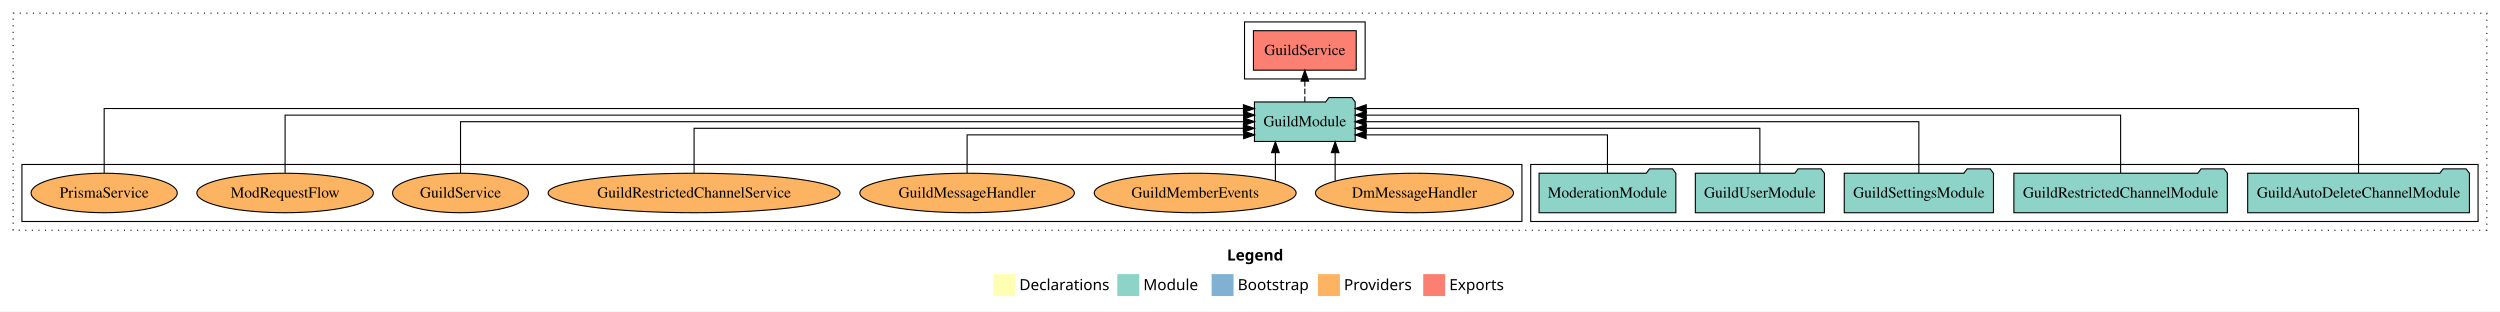
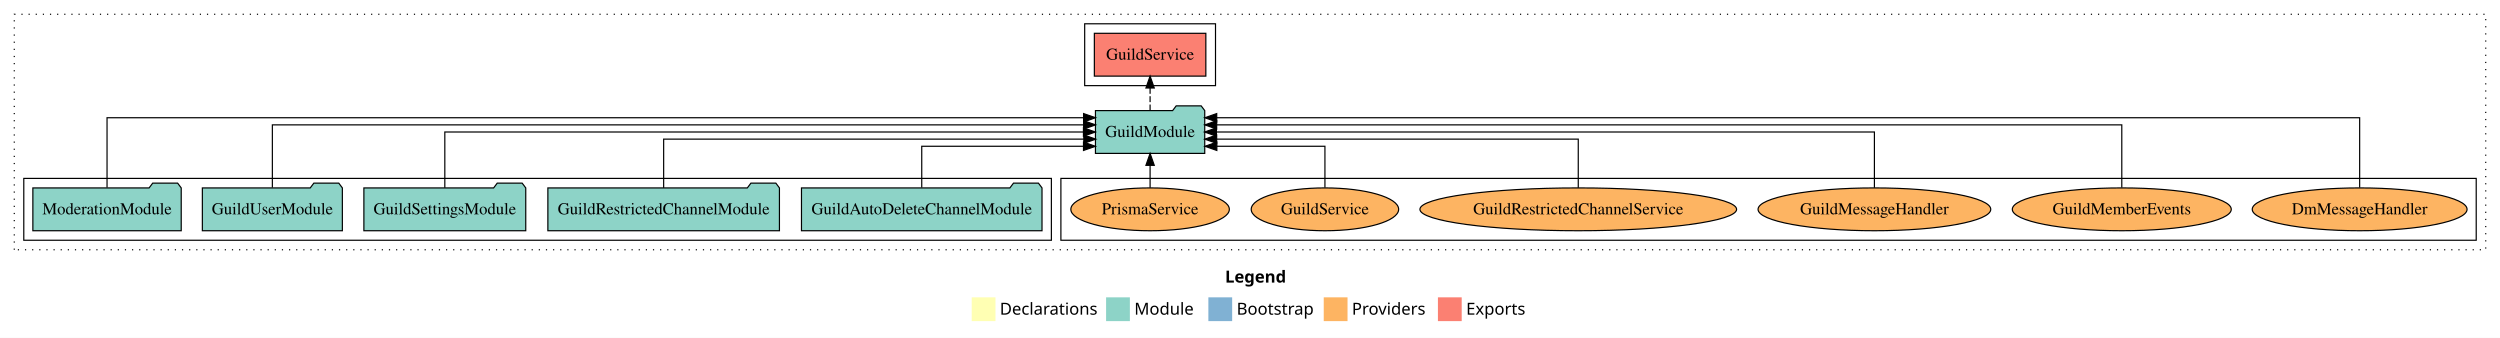
- <svg xmlns="http://www.w3.org/2000/svg" width="2280pt" height="284pt" viewBox="0.00 0.00 2280.00 284.00">
+ <svg xmlns="http://www.w3.org/2000/svg" width="2102pt" height="284pt" viewBox="0.00 0.00 2102.00 284.00">
  <g id="graph0" class="graph" transform="scale(1 1) rotate(0) translate(4 280)">
-     <polygon fill="white" stroke="transparent" points="-4,4 -4,-280 2276,-280 2276,4 -4,4" />
-     <text text-anchor="start" x="1115.01" y="-42.4" font-family="Times-12" font-weight="bold" font-size="14.00">Legend</text>
-     <polygon fill="#ffffb3" stroke="transparent" points="902,-10 902,-30 922,-30 922,-10 902,-10" />
-     <text text-anchor="start" x="925.63" y="-15.4" font-family="Times-12" font-size="14.00">  Declarations</text>
-     <polygon fill="#8dd3c7" stroke="transparent" points="1015,-10 1015,-30 1035,-30 1035,-10 1015,-10" />
-     <text text-anchor="start" x="1038.73" y="-15.4" font-family="Times-12" font-size="14.00">  Module</text>
-     <polygon fill="#80b1d3" stroke="transparent" points="1101,-10 1101,-30 1121,-30 1121,-10 1101,-10" />
-     <text text-anchor="start" x="1124.78" y="-15.4" font-family="Times-12" font-size="14.00">  Bootstrap</text>
-     <polygon fill="#fdb462" stroke="transparent" points="1198,-10 1198,-30 1218,-30 1218,-10 1198,-10" />
-     <text text-anchor="start" x="1221.67" y="-15.4" font-family="Times-12" font-size="14.00">  Providers</text>
-     <polygon fill="#fb8072" stroke="transparent" points="1294,-10 1294,-30 1314,-30 1314,-10 1294,-10" />
-     <text text-anchor="start" x="1317.73" y="-15.4" font-family="Times-12" font-size="14.00">  Exports</text>
+     <polygon fill="white" stroke="transparent" points="-4,4 -4,-280 2098,-280 2098,4 -4,4" />
+     <text text-anchor="start" x="1026.01" y="-42.4" font-family="Times-12" font-weight="bold" font-size="14.00">Legend</text>
+     <polygon fill="#ffffb3" stroke="transparent" points="813,-10 813,-30 833,-30 833,-10 813,-10" />
+     <text text-anchor="start" x="836.63" y="-15.4" font-family="Times-12" font-size="14.00">  Declarations</text>
+     <polygon fill="#8dd3c7" stroke="transparent" points="926,-10 926,-30 946,-30 946,-10 926,-10" />
+     <text text-anchor="start" x="949.73" y="-15.4" font-family="Times-12" font-size="14.00">  Module</text>
+     <polygon fill="#80b1d3" stroke="transparent" points="1012,-10 1012,-30 1032,-30 1032,-10 1012,-10" />
+     <text text-anchor="start" x="1035.78" y="-15.4" font-family="Times-12" font-size="14.00">  Bootstrap</text>
+     <polygon fill="#fdb462" stroke="transparent" points="1109,-10 1109,-30 1129,-30 1129,-10 1109,-10" />
+     <text text-anchor="start" x="1132.67" y="-15.4" font-family="Times-12" font-size="14.00">  Providers</text>
+     <polygon fill="#fb8072" stroke="transparent" points="1205,-10 1205,-30 1225,-30 1225,-10 1205,-10" />
+     <text text-anchor="start" x="1228.73" y="-15.4" font-family="Times-12" font-size="14.00">  Exports</text>
    <g id="clust1" class="cluster">
-       <polygon fill="none" stroke="black" stroke-dasharray="1,5" points="8,-70 8,-268 2264,-268 2264,-70 8,-70" />
+       <polygon fill="none" stroke="black" stroke-dasharray="1,5" points="8,-70 8,-268 2086,-268 2086,-70 8,-70" />
+     </g>
+     <g id="clust4" class="cluster">
+       <polygon fill="none" stroke="black" points="908,-208 908,-260 1018,-260 1018,-208 908,-208" />
+     </g>
+     <g id="clust6" class="cluster">
+       <polygon fill="none" stroke="black" points="888,-78 888,-130 2078,-130 2078,-78 888,-78" />
    </g>
    <g id="clust3" class="cluster">
-       <polygon fill="none" stroke="black" points="1392,-78 1392,-130 2256,-130 2256,-78 1392,-78" />
-     </g>
-     <g id="clust4" class="cluster">
-       <polygon fill="none" stroke="black" points="1131,-208 1131,-260 1241,-260 1241,-208 1131,-208" />
-     </g>
-     <g id="clust6" class="cluster">
-       <polygon fill="none" stroke="black" points="16,-78 16,-130 1384,-130 1384,-78 16,-78" />
+       <polygon fill="none" stroke="black" points="16,-78 16,-130 880,-130 880,-78 16,-78" />
    </g>
    <g id="node1" class="node">
-       <polygon fill="#8dd3c7" stroke="black" points="2248.12,-122 2245.12,-126 2224.12,-126 2221.12,-122 2045.88,-122 2045.88,-86 2248.12,-86 2248.12,-122" />
-       <text text-anchor="middle" x="2147" y="-99.8" font-family="Times,serif" font-size="14.00">GuildAutoDeleteChannelModule</text>
+       <polygon fill="#8dd3c7" stroke="black" points="872.12,-122 869.12,-126 848.12,-126 845.12,-122 669.88,-122 669.88,-86 872.12,-86 872.12,-122" />
+       <text text-anchor="middle" x="771" y="-99.8" font-family="Times,serif" font-size="14.00">GuildAutoDeleteChannelModule</text>
    </g>
    <g id="node6" class="node">
-       <polygon fill="#8dd3c7" stroke="black" points="1231.94,-187 1228.94,-191 1207.94,-191 1204.94,-187 1140.06,-187 1140.06,-151 1231.94,-151 1231.94,-187" />
-       <text text-anchor="middle" x="1186" y="-164.8" font-family="Times,serif" font-size="14.00">GuildModule</text>
+       <polygon fill="#8dd3c7" stroke="black" points="1008.94,-187 1005.94,-191 984.94,-191 981.94,-187 917.06,-187 917.06,-151 1008.94,-151 1008.94,-187" />
+       <text text-anchor="middle" x="963" y="-164.8" font-family="Times,serif" font-size="14.00">GuildModule</text>
    </g>
    <g id="edge1" class="edge">
-       <path fill="none" stroke="black" d="M2147,-122.25C2147,-145.02 2147,-181 2147,-181 2147,-181 1242.03,-181 1242.03,-181" />
-       <polygon fill="black" stroke="black" points="1242.03,-177.5 1232.03,-181 1242.03,-184.5 1242.03,-177.5" />
+       <path fill="none" stroke="black" d="M771,-122.24C771,-137.57 771,-157 771,-157 771,-157 907.01,-157 907.01,-157" />
+       <polygon fill="black" stroke="black" points="907.01,-160.5 917.01,-157 907.01,-153.5 907.01,-160.5" />
    </g>
    <g id="node2" class="node">
-       <polygon fill="#8dd3c7" stroke="black" points="2027.35,-122 2024.35,-126 2003.35,-126 2000.35,-122 1832.65,-122 1832.65,-86 2027.35,-86 2027.35,-122" />
-       <text text-anchor="middle" x="1930" y="-99.8" font-family="Times,serif" font-size="14.00">GuildRestrictedChannelModule</text>
+       <polygon fill="#8dd3c7" stroke="black" points="651.35,-122 648.35,-126 627.35,-126 624.35,-122 456.65,-122 456.65,-86 651.35,-86 651.35,-122" />
+       <text text-anchor="middle" x="554" y="-99.8" font-family="Times,serif" font-size="14.00">GuildRestrictedChannelModule</text>
    </g>
    <g id="edge2" class="edge">
-       <path fill="none" stroke="black" d="M1930,-122.28C1930,-143.32 1930,-175 1930,-175 1930,-175 1241.98,-175 1241.98,-175" />
-       <polygon fill="black" stroke="black" points="1241.98,-171.5 1231.98,-175 1241.98,-178.5 1241.98,-171.5" />
+       <path fill="none" stroke="black" d="M554,-122.02C554,-139.37 554,-163 554,-163 554,-163 907.27,-163 907.27,-163" />
+       <polygon fill="black" stroke="black" points="907.27,-166.5 917.27,-163 907.27,-159.5 907.27,-166.5" />
    </g>
    <g id="node3" class="node">
-       <polygon fill="#8dd3c7" stroke="black" points="1814.05,-122 1811.05,-126 1790.05,-126 1787.05,-122 1677.95,-122 1677.95,-86 1814.05,-86 1814.05,-122" />
-       <text text-anchor="middle" x="1746" y="-99.8" font-family="Times,serif" font-size="14.00">GuildSettingsModule</text>
+       <polygon fill="#8dd3c7" stroke="black" points="438.05,-122 435.05,-126 414.05,-126 411.05,-122 301.95,-122 301.95,-86 438.05,-86 438.05,-122" />
+       <text text-anchor="middle" x="370" y="-99.8" font-family="Times,serif" font-size="14.00">GuildSettingsModule</text>
    </g>
    <g id="edge3" class="edge">
-       <path fill="none" stroke="black" d="M1746,-122.11C1746,-141.34 1746,-169 1746,-169 1746,-169 1241.83,-169 1241.83,-169" />
-       <polygon fill="black" stroke="black" points="1241.83,-165.5 1231.83,-169 1241.83,-172.5 1241.83,-165.5" />
+       <path fill="none" stroke="black" d="M370,-122.11C370,-141.34 370,-169 370,-169 370,-169 906.96,-169 906.96,-169" />
+       <polygon fill="black" stroke="black" points="906.96,-172.5 916.96,-169 906.96,-165.5 906.96,-172.5" />
    </g>
    <g id="node4" class="node">
-       <polygon fill="#8dd3c7" stroke="black" points="1659.86,-122 1656.86,-126 1635.86,-126 1632.86,-122 1542.14,-122 1542.14,-86 1659.86,-86 1659.86,-122" />
-       <text text-anchor="middle" x="1601" y="-99.8" font-family="Times,serif" font-size="14.00">GuildUserModule</text>
+       <polygon fill="#8dd3c7" stroke="black" points="283.86,-122 280.86,-126 259.86,-126 256.86,-122 166.14,-122 166.14,-86 283.86,-86 283.86,-122" />
+       <text text-anchor="middle" x="225" y="-99.8" font-family="Times,serif" font-size="14.00">GuildUserModule</text>
    </g>
    <g id="edge4" class="edge">
-       <path fill="none" stroke="black" d="M1601,-122.02C1601,-139.37 1601,-163 1601,-163 1601,-163 1242,-163 1242,-163" />
-       <polygon fill="black" stroke="black" points="1242,-159.5 1232,-163 1242,-166.5 1242,-159.5" />
+       <path fill="none" stroke="black" d="M225,-122.28C225,-143.32 225,-175 225,-175 225,-175 907.11,-175 907.11,-175" />
+       <polygon fill="black" stroke="black" points="907.11,-178.5 917.11,-175 907.11,-171.5 907.11,-178.5" />
    </g>
    <g id="node5" class="node">
-       <polygon fill="#8dd3c7" stroke="black" points="1524.37,-122 1521.37,-126 1500.37,-126 1497.37,-122 1399.63,-122 1399.63,-86 1524.37,-86 1524.37,-122" />
-       <text text-anchor="middle" x="1462" y="-99.8" font-family="Times,serif" font-size="14.00">ModerationModule</text>
+       <polygon fill="#8dd3c7" stroke="black" points="148.37,-122 145.37,-126 124.37,-126 121.37,-122 23.63,-122 23.63,-86 148.37,-86 148.37,-122" />
+       <text text-anchor="middle" x="86" y="-99.8" font-family="Times,serif" font-size="14.00">ModerationModule</text>
    </g>
    <g id="edge5" class="edge">
-       <path fill="none" stroke="black" d="M1462,-122.24C1462,-137.57 1462,-157 1462,-157 1462,-157 1241.89,-157 1241.89,-157" />
-       <polygon fill="black" stroke="black" points="1241.89,-153.5 1231.89,-157 1241.89,-160.5 1241.89,-153.5" />
+       <path fill="none" stroke="black" d="M86,-122.25C86,-145.02 86,-181 86,-181 86,-181 907.08,-181 907.08,-181" />
+       <polygon fill="black" stroke="black" points="907.08,-184.5 917.08,-181 907.08,-177.5 907.08,-184.5" />
    </g>
    <g id="node7" class="node">
-       <polygon fill="#fb8072" stroke="black" points="1232.87,-252 1139.13,-252 1139.13,-216 1232.87,-216 1232.87,-252" />
-       <text text-anchor="middle" x="1186" y="-229.8" font-family="Times,serif" font-size="14.00">GuildService </text>
+       <polygon fill="#fb8072" stroke="black" points="1009.87,-252 916.13,-252 916.13,-216 1009.87,-216 1009.87,-252" />
+       <text text-anchor="middle" x="963" y="-229.8" font-family="Times,serif" font-size="14.00">GuildService </text>
    </g>
    <g id="edge6" class="edge">
-       <path fill="none" stroke="black" stroke-dasharray="5,2" d="M1186,-187.11C1186,-187.11 1186,-205.99 1186,-205.99" />
-       <polygon fill="black" stroke="black" points="1182.5,-205.99 1186,-215.99 1189.5,-205.99 1182.5,-205.99" />
+       <path fill="none" stroke="black" stroke-dasharray="5,2" d="M963,-187.11C963,-187.11 963,-205.99 963,-205.99" />
+       <polygon fill="black" stroke="black" points="959.5,-205.99 963,-215.99 966.5,-205.99 959.5,-205.99" />
    </g>
    <g id="node8" class="node">
-       <ellipse fill="#fdb462" stroke="black" cx="1286" cy="-104" rx="90.31" ry="18" />
-       <text text-anchor="middle" x="1286" y="-99.8" font-family="Times,serif" font-size="14.00">DmMessageHandler</text>
+       <ellipse fill="#fdb462" stroke="black" cx="1980" cy="-104" rx="90.31" ry="18" />
+       <text text-anchor="middle" x="1980" y="-99.8" font-family="Times,serif" font-size="14.00">DmMessageHandler</text>
    </g>
    <g id="edge7" class="edge">
-       <path fill="none" stroke="black" d="M1213.66,-115.03C1213.66,-115.03 1213.66,-140.78 1213.66,-140.78" />
-       <polygon fill="black" stroke="black" points="1210.16,-140.78 1213.66,-150.78 1217.16,-140.78 1210.16,-140.78" />
+       <path fill="none" stroke="black" d="M1980,-122.25C1980,-145.02 1980,-181 1980,-181 1980,-181 1019.01,-181 1019.01,-181" />
+       <polygon fill="black" stroke="black" points="1019.01,-177.5 1009.01,-181 1019.01,-184.5 1019.01,-177.5" />
    </g>
    <g id="node9" class="node">
-       <ellipse fill="#fdb462" stroke="black" cx="1086" cy="-104" rx="92.05" ry="18" />
-       <text text-anchor="middle" x="1086" y="-99.8" font-family="Times,serif" font-size="14.00">GuildMemberEvents</text>
+       <ellipse fill="#fdb462" stroke="black" cx="1780" cy="-104" rx="92.05" ry="18" />
+       <text text-anchor="middle" x="1780" y="-99.8" font-family="Times,serif" font-size="14.00">GuildMemberEvents</text>
    </g>
    <g id="edge8" class="edge">
-       <path fill="none" stroke="black" d="M1159.15,-115.03C1159.15,-115.03 1159.15,-140.78 1159.15,-140.78" />
-       <polygon fill="black" stroke="black" points="1155.65,-140.78 1159.15,-150.78 1162.65,-140.78 1155.65,-140.78" />
+       <path fill="none" stroke="black" d="M1780,-122.28C1780,-143.32 1780,-175 1780,-175 1780,-175 1018.97,-175 1018.97,-175" />
+       <polygon fill="black" stroke="black" points="1018.97,-171.5 1008.97,-175 1018.97,-178.5 1018.97,-171.5" />
    </g>
    <g id="node10" class="node">
-       <ellipse fill="#fdb462" stroke="black" cx="878" cy="-104" rx="97.83" ry="18" />
-       <text text-anchor="middle" x="878" y="-99.8" font-family="Times,serif" font-size="14.00">GuildMessageHandler</text>
+       <ellipse fill="#fdb462" stroke="black" cx="1572" cy="-104" rx="97.83" ry="18" />
+       <text text-anchor="middle" x="1572" y="-99.8" font-family="Times,serif" font-size="14.00">GuildMessageHandler</text>
    </g>
    <g id="edge9" class="edge">
-       <path fill="none" stroke="black" d="M878,-122.24C878,-137.57 878,-157 878,-157 878,-157 1130.22,-157 1130.22,-157" />
-       <polygon fill="black" stroke="black" points="1130.22,-160.5 1140.22,-157 1130.22,-153.5 1130.22,-160.5" />
+       <path fill="none" stroke="black" d="M1572,-122.11C1572,-141.34 1572,-169 1572,-169 1572,-169 1018.77,-169 1018.77,-169" />
+       <polygon fill="black" stroke="black" points="1018.77,-165.5 1008.77,-169 1018.77,-172.5 1018.77,-165.5" />
    </g>
    <g id="node11" class="node">
-       <ellipse fill="#fdb462" stroke="black" cx="629" cy="-104" rx="133.14" ry="18" />
-       <text text-anchor="middle" x="629" y="-99.8" font-family="Times,serif" font-size="14.00">GuildRestrictedChannelService</text>
+       <ellipse fill="#fdb462" stroke="black" cx="1323" cy="-104" rx="133.14" ry="18" />
+       <text text-anchor="middle" x="1323" y="-99.8" font-family="Times,serif" font-size="14.00">GuildRestrictedChannelService</text>
    </g>
    <g id="edge10" class="edge">
-       <path fill="none" stroke="black" d="M629,-122.02C629,-139.37 629,-163 629,-163 629,-163 1129.94,-163 1129.94,-163" />
-       <polygon fill="black" stroke="black" points="1129.94,-166.5 1139.94,-163 1129.94,-159.5 1129.94,-166.5" />
+       <path fill="none" stroke="black" d="M1323,-122.02C1323,-139.37 1323,-163 1323,-163 1323,-163 1018.96,-163 1018.96,-163" />
+       <polygon fill="black" stroke="black" points="1018.96,-159.5 1008.96,-163 1018.96,-166.5 1018.96,-159.5" />
    </g>
    <g id="node12" class="node">
-       <ellipse fill="#fdb462" stroke="black" cx="416" cy="-104" rx="61.98" ry="18" />
-       <text text-anchor="middle" x="416" y="-99.8" font-family="Times,serif" font-size="14.00">GuildService</text>
+       <ellipse fill="#fdb462" stroke="black" cx="1110" cy="-104" rx="61.98" ry="18" />
+       <text text-anchor="middle" x="1110" y="-99.8" font-family="Times,serif" font-size="14.00">GuildService</text>
    </g>
    <g id="edge11" class="edge">
-       <path fill="none" stroke="black" d="M416,-122.11C416,-141.34 416,-169 416,-169 416,-169 1130.14,-169 1130.14,-169" />
-       <polygon fill="black" stroke="black" points="1130.14,-172.5 1140.14,-169 1130.14,-165.5 1130.14,-172.5" />
+       <path fill="none" stroke="black" d="M1110,-122.24C1110,-137.57 1110,-157 1110,-157 1110,-157 1019.11,-157 1019.11,-157" />
+       <polygon fill="black" stroke="black" points="1019.11,-153.5 1009.11,-157 1019.11,-160.5 1019.11,-153.5" />
    </g>
    <g id="node13" class="node">
-       <ellipse fill="#fdb462" stroke="black" cx="256" cy="-104" rx="80.48" ry="18" />
-       <text text-anchor="middle" x="256" y="-99.8" font-family="Times,serif" font-size="14.00">ModRequestFlow</text>
+       <ellipse fill="#fdb462" stroke="black" cx="963" cy="-104" rx="66.63" ry="18" />
+       <text text-anchor="middle" x="963" y="-99.8" font-family="Times,serif" font-size="14.00">PrismaService</text>
    </g>
    <g id="edge12" class="edge">
-       <path fill="none" stroke="black" d="M256,-122.28C256,-143.32 256,-175 256,-175 256,-175 1130.2,-175 1130.2,-175" />
-       <polygon fill="black" stroke="black" points="1130.2,-178.5 1140.2,-175 1130.2,-171.5 1130.2,-178.5" />
-     </g>
-     <g id="node14" class="node">
-       <ellipse fill="#fdb462" stroke="black" cx="91" cy="-104" rx="66.63" ry="18" />
-       <text text-anchor="middle" x="91" y="-99.8" font-family="Times,serif" font-size="14.00">PrismaService</text>
-     </g>
-     <g id="edge13" class="edge">
-       <path fill="none" stroke="black" d="M91,-122.25C91,-145.02 91,-181 91,-181 91,-181 1130,-181 1130,-181" />
-       <polygon fill="black" stroke="black" points="1130,-184.5 1140,-181 1130,-177.5 1130,-184.5" />
+       <path fill="none" stroke="black" d="M963,-122.11C963,-122.11 963,-140.99 963,-140.99" />
+       <polygon fill="black" stroke="black" points="959.5,-140.99 963,-150.99 966.5,-140.99 959.5,-140.99" />
    </g>
  </g>
</svg>
